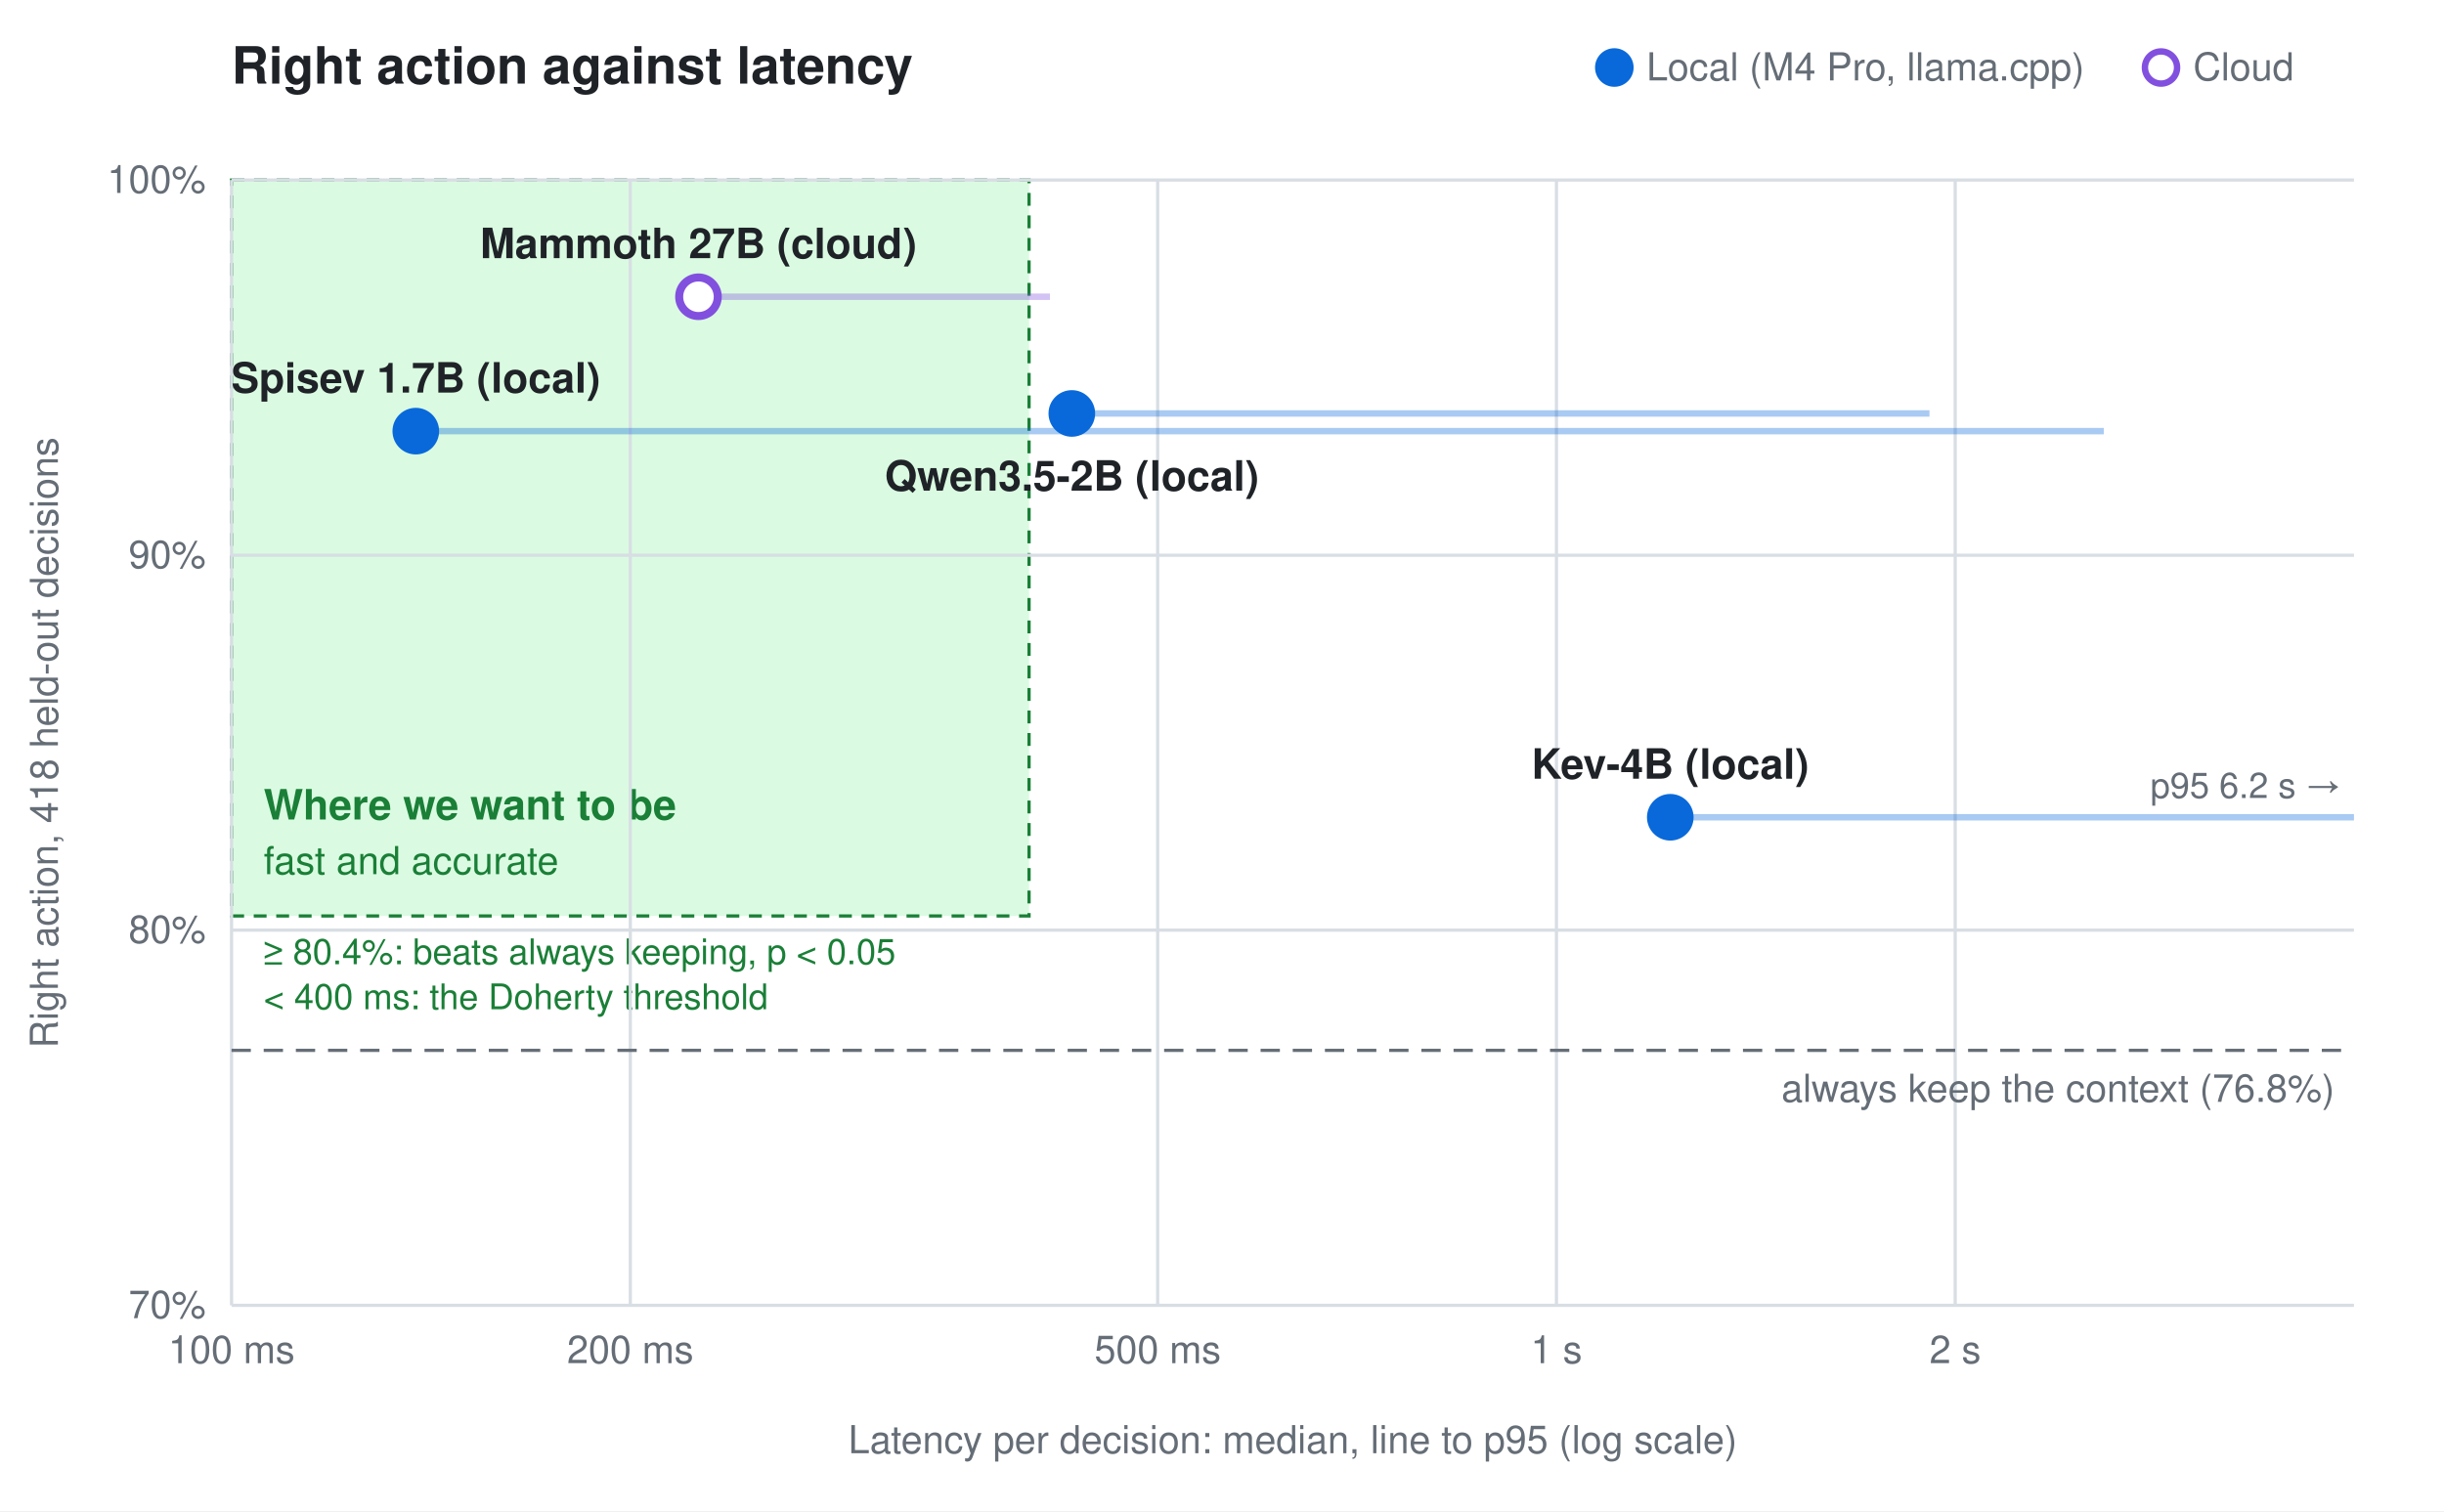
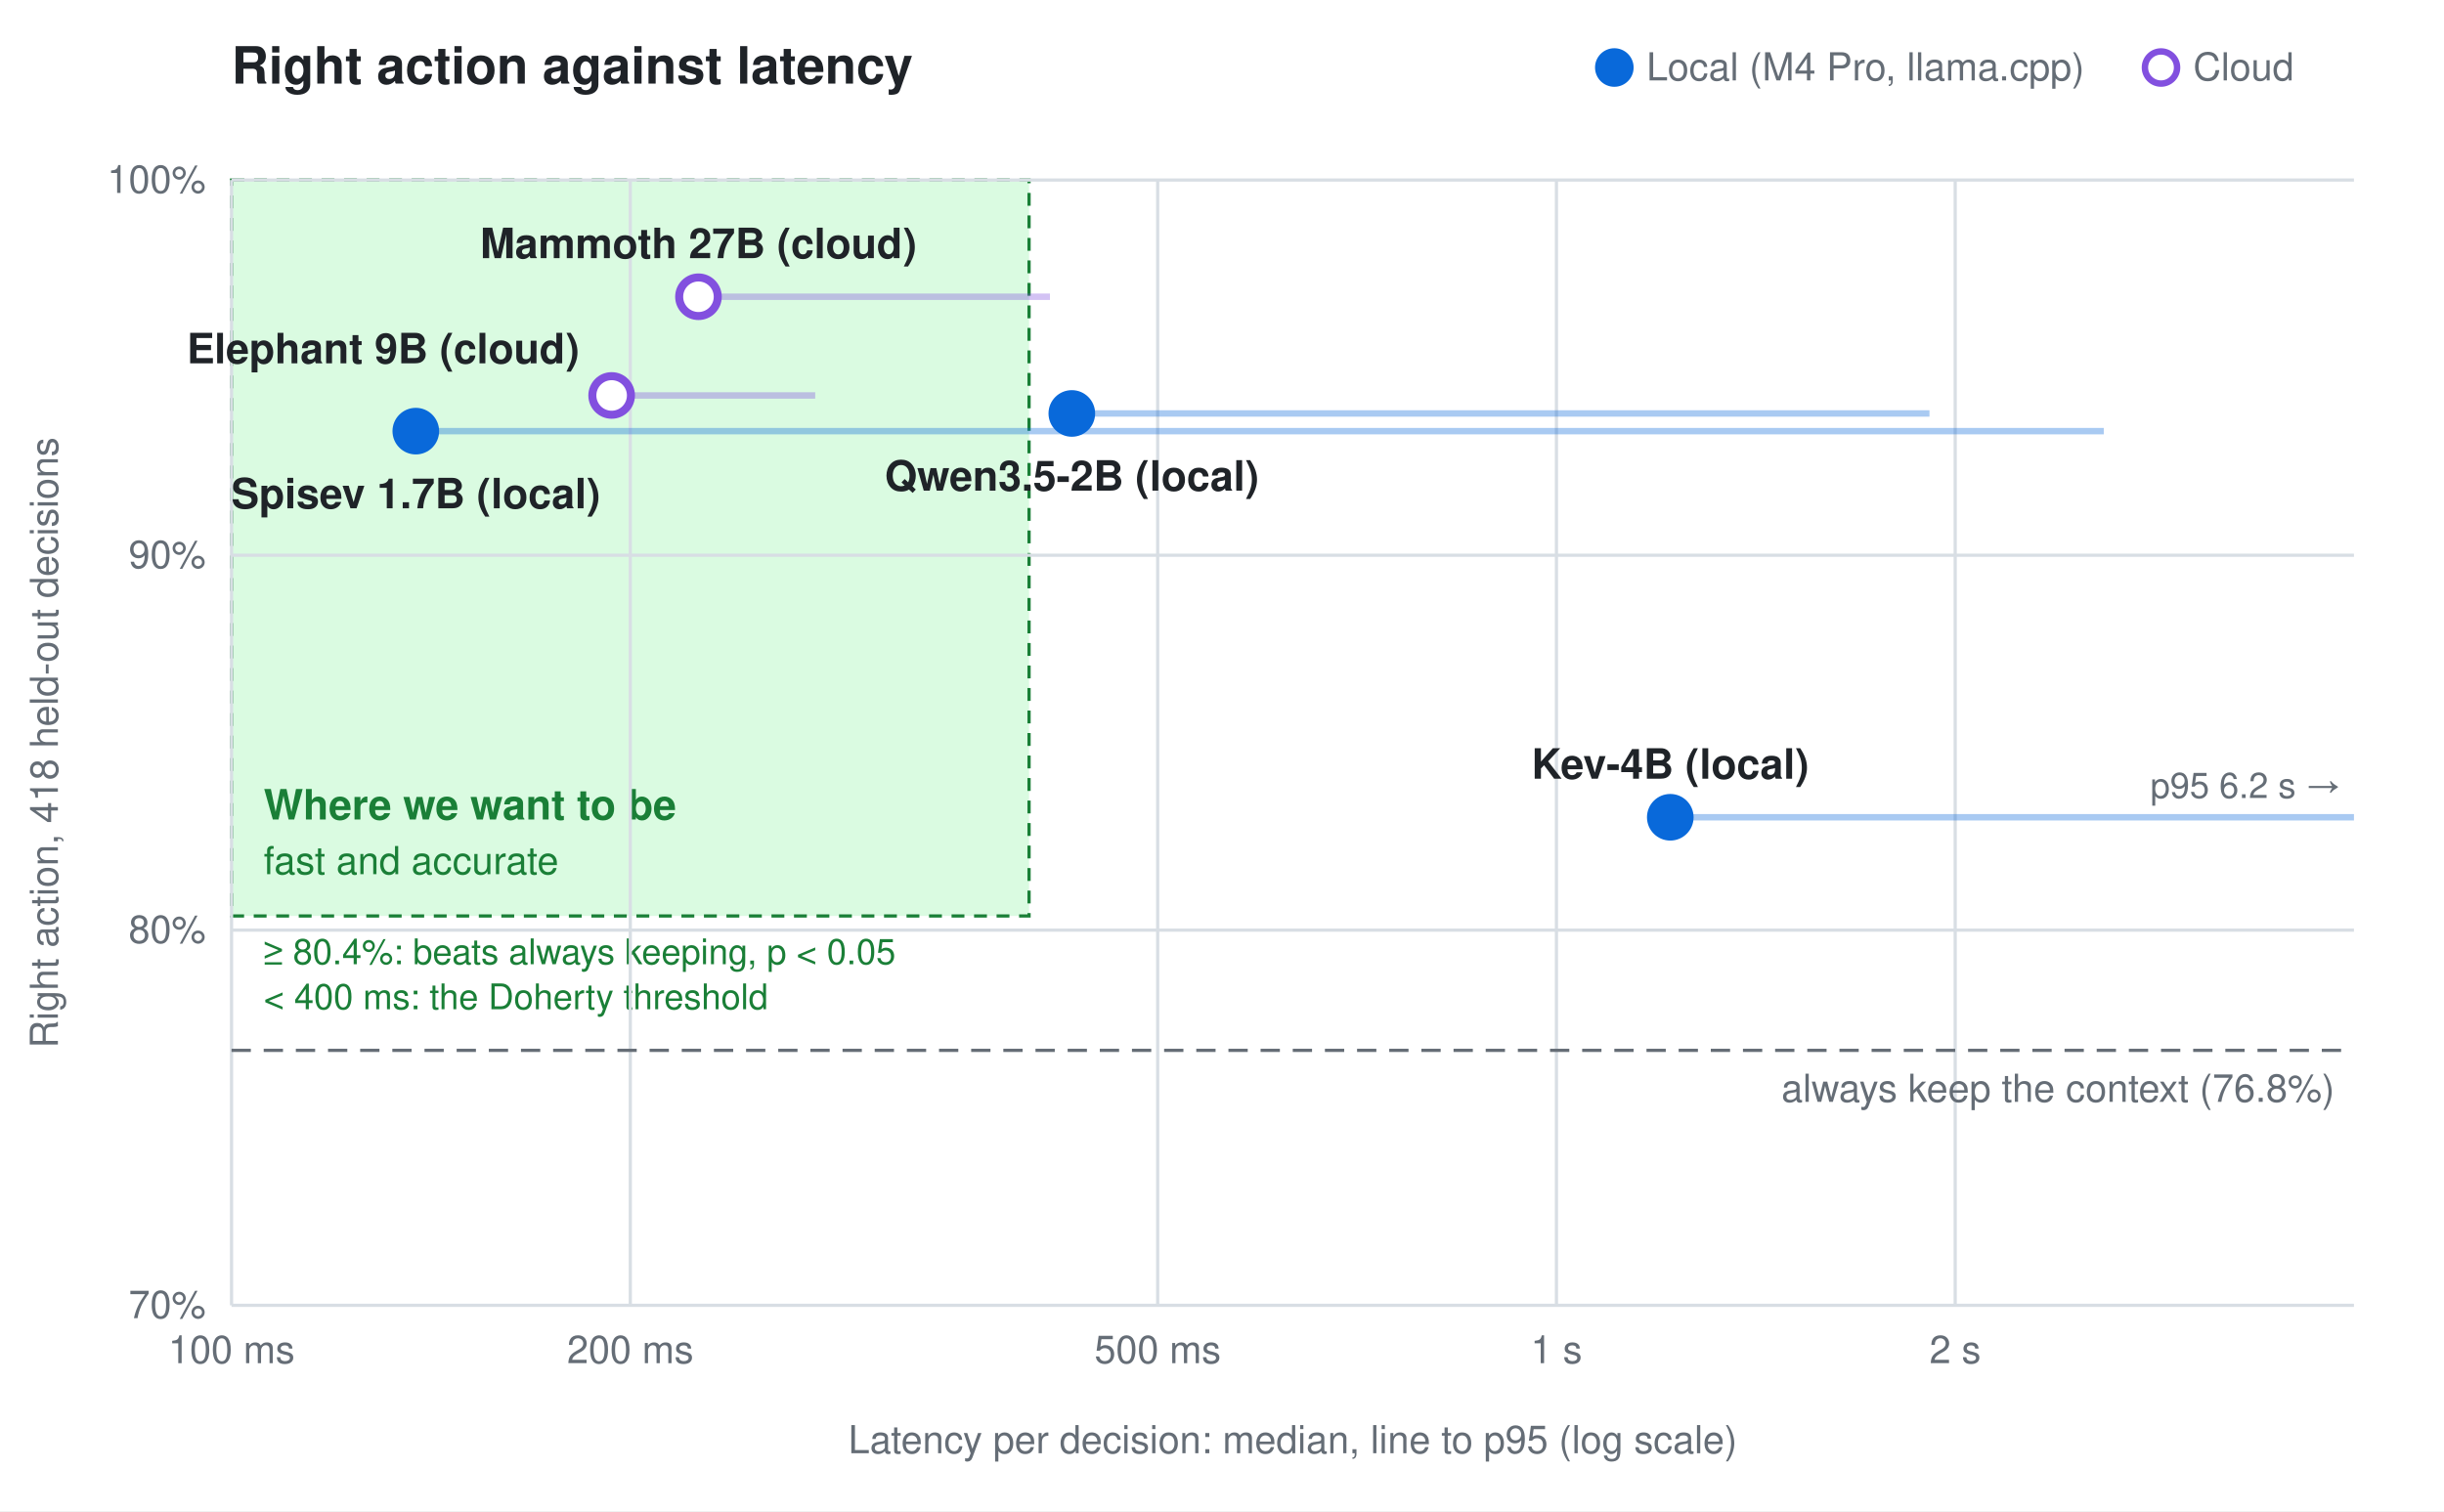
<svg xmlns="http://www.w3.org/2000/svg" viewBox="0 0 760 470" width="760" height="470" font-family="-apple-system, BlinkMacSystemFont, 'Segoe UI', Helvetica, Arial, sans-serif">
  <style>
  .bg { fill: #ffffff; } text { fill: #1f2328; font-size: 13px; } .muted { fill: #656d76; font-size: 12px; }
  .grid { stroke: #d8dee4; } .default { stroke: #656d76; }
  .zone { fill: #dafbe1; stroke: #1a7f37; } text.goal { fill: #1a7f37; }
  .local { fill: #0969da; stroke: #0969da; } .cloud { fill: #ffffff; stroke: #8250df; }
  .local-tail { stroke: #0969da; } .cloud-tail { stroke: #8250df; }
  @media (prefers-color-scheme: dark) {
    .bg { fill: #0d1117; } text { fill: #e6edf3; } .muted { fill: #8d96a0; }
    .grid { stroke: #30363d; } .default { stroke: #8d96a0; }
    .zone { fill: #12261e; stroke: #3fb950; } text.goal { fill: #3fb950; }
    .local { fill: #4493f8; stroke: #4493f8; } .cloud { fill: #0d1117; stroke: #ab7df8; }
    .local-tail { stroke: #4493f8; } .cloud-tail { stroke: #ab7df8; }
  }
</style>
  <rect class="bg" width="760" height="470" />
  <rect x="72" y="56" width="248.0" height="228.9" class="zone" stroke-dasharray="4 3" />
  <text x="82" y="254.9" class="goal" style="font-weight: 600">Where we want to be</text>
  <text x="82" y="271.9" class="goal" style="font-size: 12px">fast and accurate</text>
  <text x="82" y="299.9" class="goal" style="font-size: 11px">≥ 80.4%: beats always keeping, p &lt; 0.05</text>
  <text x="82" y="313.9" class="goal" style="font-size: 11px">&lt; 400 ms: the Doherty threshold</text>
  <line class="grid" x1="72.0" x2="72.0" y1="56" y2="406" />
  <text class="muted" x="72.0" y="424" text-anchor="middle">100 ms</text>
  <line class="grid" x1="196.0" x2="196.0" y1="56" y2="406" />
  <text class="muted" x="196.0" y="424" text-anchor="middle">200 ms</text>
  <line class="grid" x1="360.0" x2="360.0" y1="56" y2="406" />
  <text class="muted" x="360.0" y="424" text-anchor="middle">500 ms</text>
  <line class="grid" x1="484.0" x2="484.0" y1="56" y2="406" />
  <text class="muted" x="484.0" y="424" text-anchor="middle">1 s</text>
  <line class="grid" x1="608.0" x2="608.0" y1="56" y2="406" />
  <text class="muted" x="608.0" y="424" text-anchor="middle">2 s</text>
  <line class="grid" x1="72" x2="732" y1="406.0" y2="406.0" />
  <text class="muted" x="64" y="410.0" text-anchor="end">70%</text>
  <line class="grid" x1="72" x2="732" y1="289.3" y2="289.3" />
  <text class="muted" x="64" y="293.3" text-anchor="end">80%</text>
  <line class="grid" x1="72" x2="732" y1="172.7" y2="172.7" />
  <text class="muted" x="64" y="176.7" text-anchor="end">90%</text>
  <line class="grid" x1="72" x2="732" y1="56.0" y2="56.0" />
  <text class="muted" x="64" y="60.0" text-anchor="end">100%</text>
  <line x1="72" x2="732" y1="326.7" y2="326.7" class="default" stroke-dasharray="6 4" />
  <text class="muted" x="726" y="342.7" text-anchor="end">always keep the context (76.8%)</text>
  <line x1="129.3" x2="654.2" y1="134.1" y2="134.1" class="local-tail" stroke-width="2" stroke-opacity="0.35" />
  <circle class="local" cx="129.3" cy="134.1" r="6" stroke-width="2.5" />
-   <text x="129.3" y="122.1" text-anchor="middle" style="font-weight: 600">Spisev 1.7B (local)</text>
+   <text x="129.3" y="158.1" text-anchor="middle" style="font-weight: 600">Spisev 1.7B (local)</text>
  <line x1="333.3" x2="600.0" y1="128.6" y2="128.6" class="local-tail" stroke-width="2" stroke-opacity="0.35" />
  <circle class="local" cx="333.3" cy="128.6" r="6" stroke-width="2.5" />
  <text x="333.3" y="152.6" text-anchor="middle" style="font-weight: 600">Qwen3.5-2B (local)</text>
  <line x1="519.4" x2="732.0" y1="254.2" y2="254.2" class="local-tail" stroke-width="2" stroke-opacity="0.35" />
  <text class="muted" x="728.0" y="248.2" text-anchor="end" style="font-size: 11px">p95 6.2 s →</text>
  <circle class="local" cx="519.4" cy="254.2" r="6" stroke-width="2.5" />
  <text x="519.4" y="242.2" text-anchor="middle" style="font-weight: 600">Kev-4B (local)</text>
+   <line x1="190.2" x2="253.5" y1="123.0" y2="123.0" class="cloud-tail" stroke-width="2" stroke-opacity="0.35" />
+   <circle class="cloud" cx="190.2" cy="123.0" r="6" stroke-width="2.5" />
+   <text x="180.2" y="113.0" text-anchor="end" style="font-weight: 600">Elephant 9B (cloud)</text>
  <line x1="217.2" x2="326.5" y1="92.3" y2="92.3" class="cloud-tail" stroke-width="2" stroke-opacity="0.35" />
  <circle class="cloud" cx="217.2" cy="92.3" r="6" stroke-width="2.5" />
  <text x="217.2" y="80.3" text-anchor="middle" style="font-weight: 600">Mammoth 27B (cloud)</text>
  <text x="72" y="26" style="font-size: 16px; font-weight: 600">Right action against latency</text>
  <text x="402" y="452" text-anchor="middle" class="muted">Latency per decision: median, line to p95 (log scale)</text>
  <text transform="translate(18 231) rotate(-90)" text-anchor="middle" class="muted">Right action, 418 held-out decisions</text>
  <circle class="local" cx="502" cy="21" r="5" stroke-width="2" />
  <text x="512" y="25" class="muted">Local (M4 Pro, llama.cpp)</text>
  <circle class="cloud" cx="672" cy="21" r="5" stroke-width="2" />
  <text x="682" y="25" class="muted">Cloud</text>
</svg>
